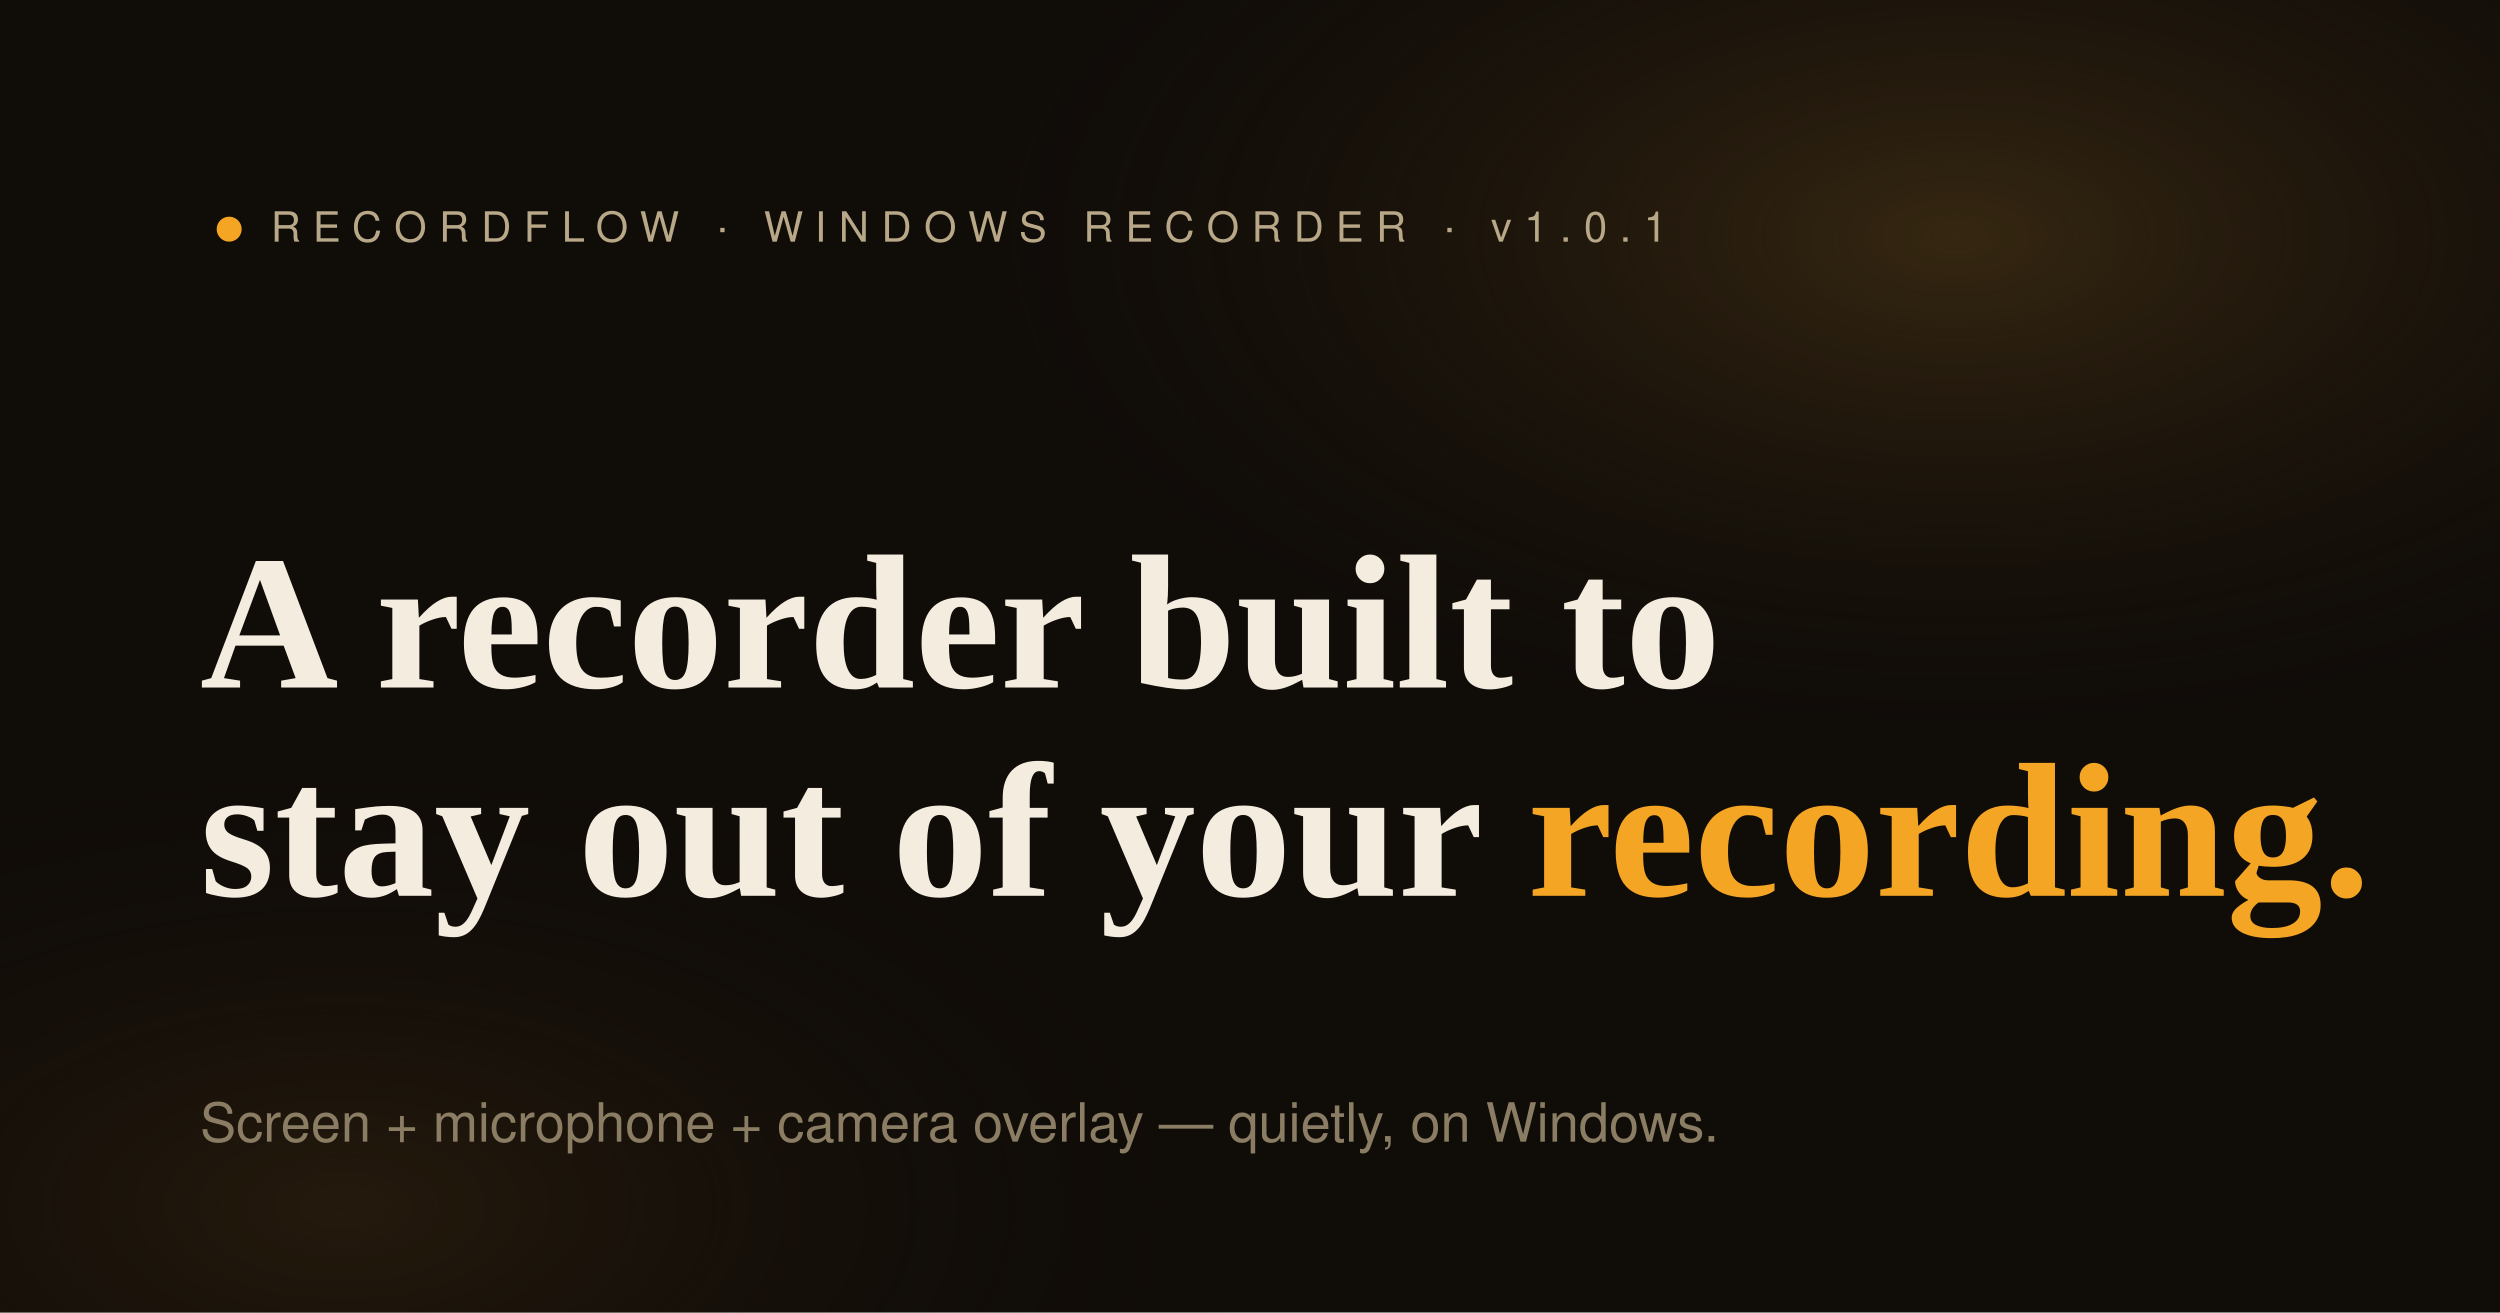
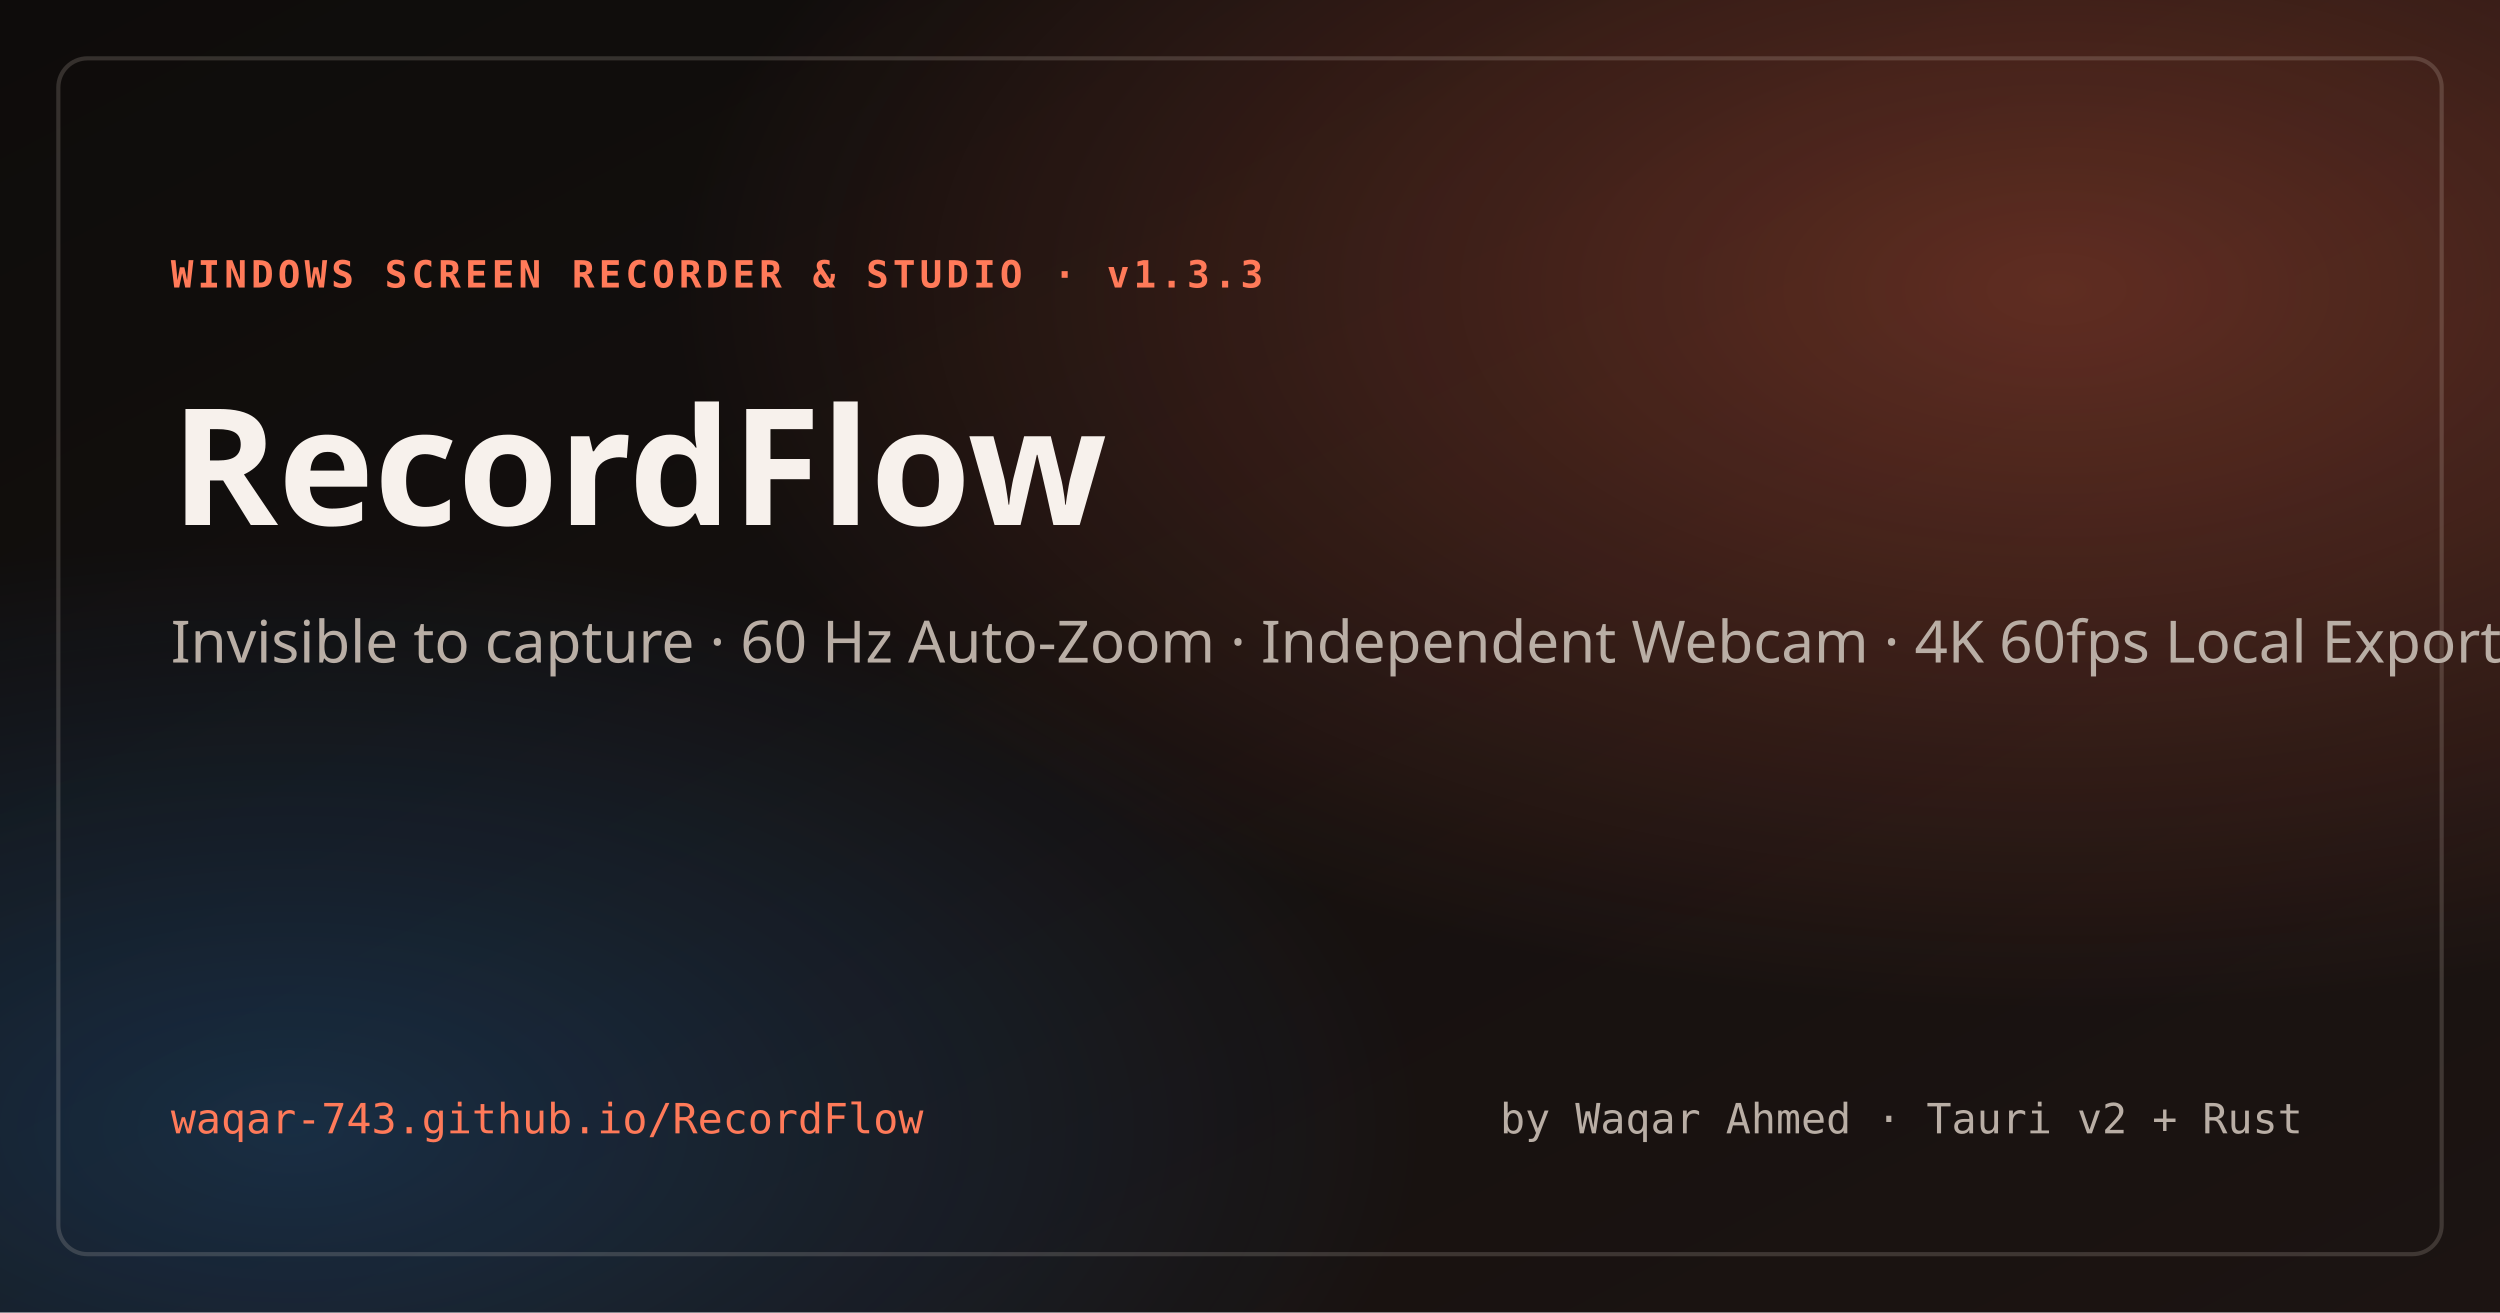
- <svg xmlns="http://www.w3.org/2000/svg" viewBox="0 0 1200 630" width="1200" height="630">
+ <svg xmlns="http://www.w3.org/2000/svg" width="1200" height="630" viewBox="0 0 1200 630">
  <defs>
-     <radialGradient id="g" cx="78%" cy="18%" r="70%">
-       <stop offset="0%" stop-color="#3a2a12" stop-opacity="0.9" />
-       <stop offset="55%" stop-color="#1a130c" stop-opacity="0" />
+     <linearGradient id="bg" x1="0" y1="0" x2="1" y2="1">
+       <stop offset="0%" stop-color="#0e0c0b" />
+       <stop offset="100%" stop-color="#1c1412" />
+     </linearGradient>
+     <radialGradient id="glow1" cx="0.82" cy="0.22" r="0.55">
+       <stop offset="0%" stop-color="#ff6b4a" stop-opacity="0.32" />
+       <stop offset="100%" stop-color="#ff6b4a" stop-opacity="0" />
    </radialGradient>
-     <radialGradient id="g2" cx="14%" cy="92%" r="60%">
-       <stop offset="0%" stop-color="#2a1d0e" stop-opacity="0.8" />
-       <stop offset="60%" stop-color="#100c08" stop-opacity="0" />
+     <radialGradient id="glow2" cx="0.12" cy="0.86" r="0.45">
+       <stop offset="0%" stop-color="#2596ff" stop-opacity="0.22" />
+       <stop offset="100%" stop-color="#2596ff" stop-opacity="0" />
    </radialGradient>
  </defs>
-   <rect width="1200" height="630" fill="#100c08" />
-   <rect width="1200" height="630" fill="url(#g)" />
-   <rect width="1200" height="630" fill="url(#g2)" />
-   <g transform="translate(96 96)" font-family="Georgia, 'Times New Roman', serif">
-     <circle cx="14" cy="14" r="6" fill="#f5a524" />
-     <text x="34" y="20" font-size="20" letter-spacing="6" fill="#b8a888" font-family="Helvetica, Arial, sans-serif">RECORDFLOW · WINDOWS RECORDER · v1.0.1</text>
-   </g>
-   <text x="96" y="330" font-family="Georgia, 'Times New Roman', serif" font-size="92" font-weight="600" fill="#f4ecdf">A recorder built to</text>
-   <text x="96" y="430" font-family="Georgia, 'Times New Roman', serif" font-size="92" font-weight="600" fill="#f4ecdf">stay out of your <tspan fill="#f5a524">recording.</tspan>
-   </text>
-   <text x="96" y="548" font-family="Helvetica, Arial, sans-serif" font-size="26" fill="#8a7d63">Screen + microphone + camera overlay — quietly, on Windows.</text>
+   <rect width="1200" height="630" fill="url(#bg)" />
+   <rect width="1200" height="630" fill="url(#glow1)" />
+   <rect width="1200" height="630" fill="url(#glow2)" />
+   <rect x="28" y="28" width="1144" height="574" rx="14" fill="none" stroke="rgba(255,240,230,0.16)" stroke-width="2" />
+   <text x="82" y="138" font-family="Consolas, monospace" font-size="18" font-weight="700" fill="#ff7a59" letter-spacing="2">WINDOWS SCREEN RECORDER &amp; STUDIO · v1.3.3</text>
+   <text x="82" y="252" font-family="Segoe UI, system-ui, sans-serif" font-size="78" font-weight="800" fill="#f7f1ec">RecordFlow</text>
+   <text x="82" y="318" font-family="Segoe UI, system-ui, sans-serif" font-size="28" fill="#b9aea5">Invisible to capture · 60 Hz Auto-Zoom · Independent Webcam · 4K 60fps Local Export</text>
+   <text x="82" y="544" font-family="Consolas, monospace" font-size="20" fill="#ff7a59">waqar-743.github.io/RecordFlow</text>
+   <text x="720" y="544" font-family="Consolas, monospace" font-size="20" fill="#b9aea5">by Waqar Ahmed · Tauri v2 + Rust</text>
</svg>
